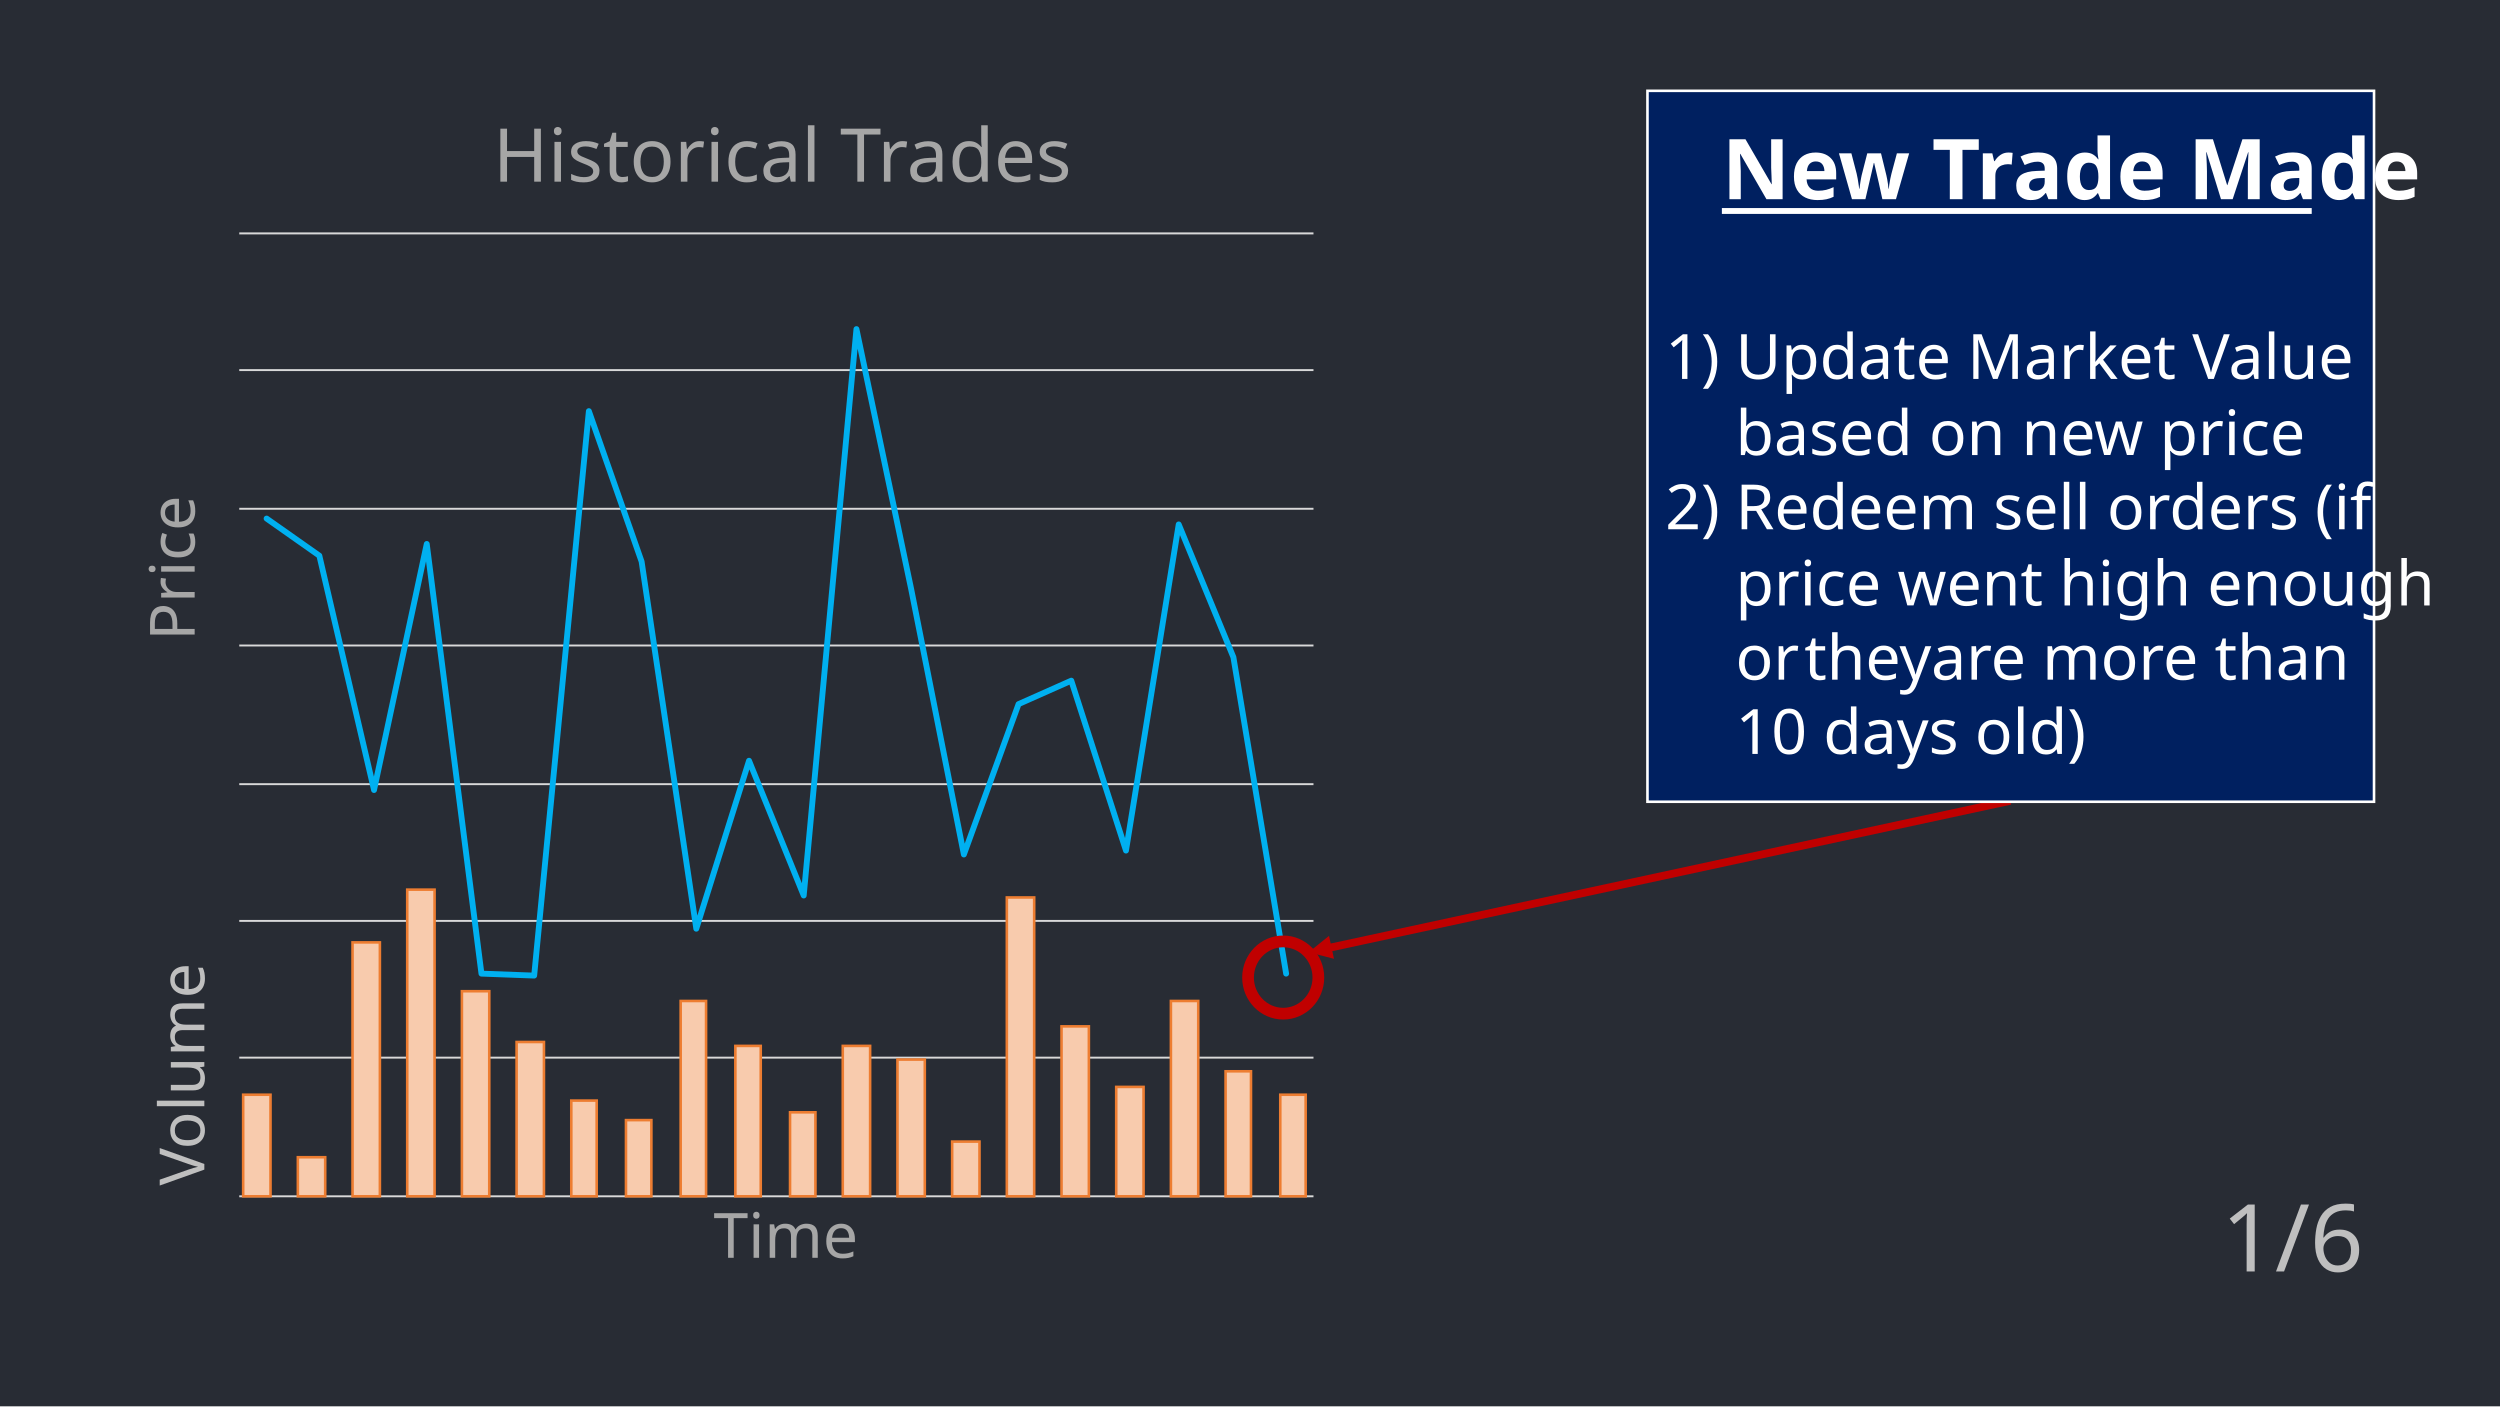
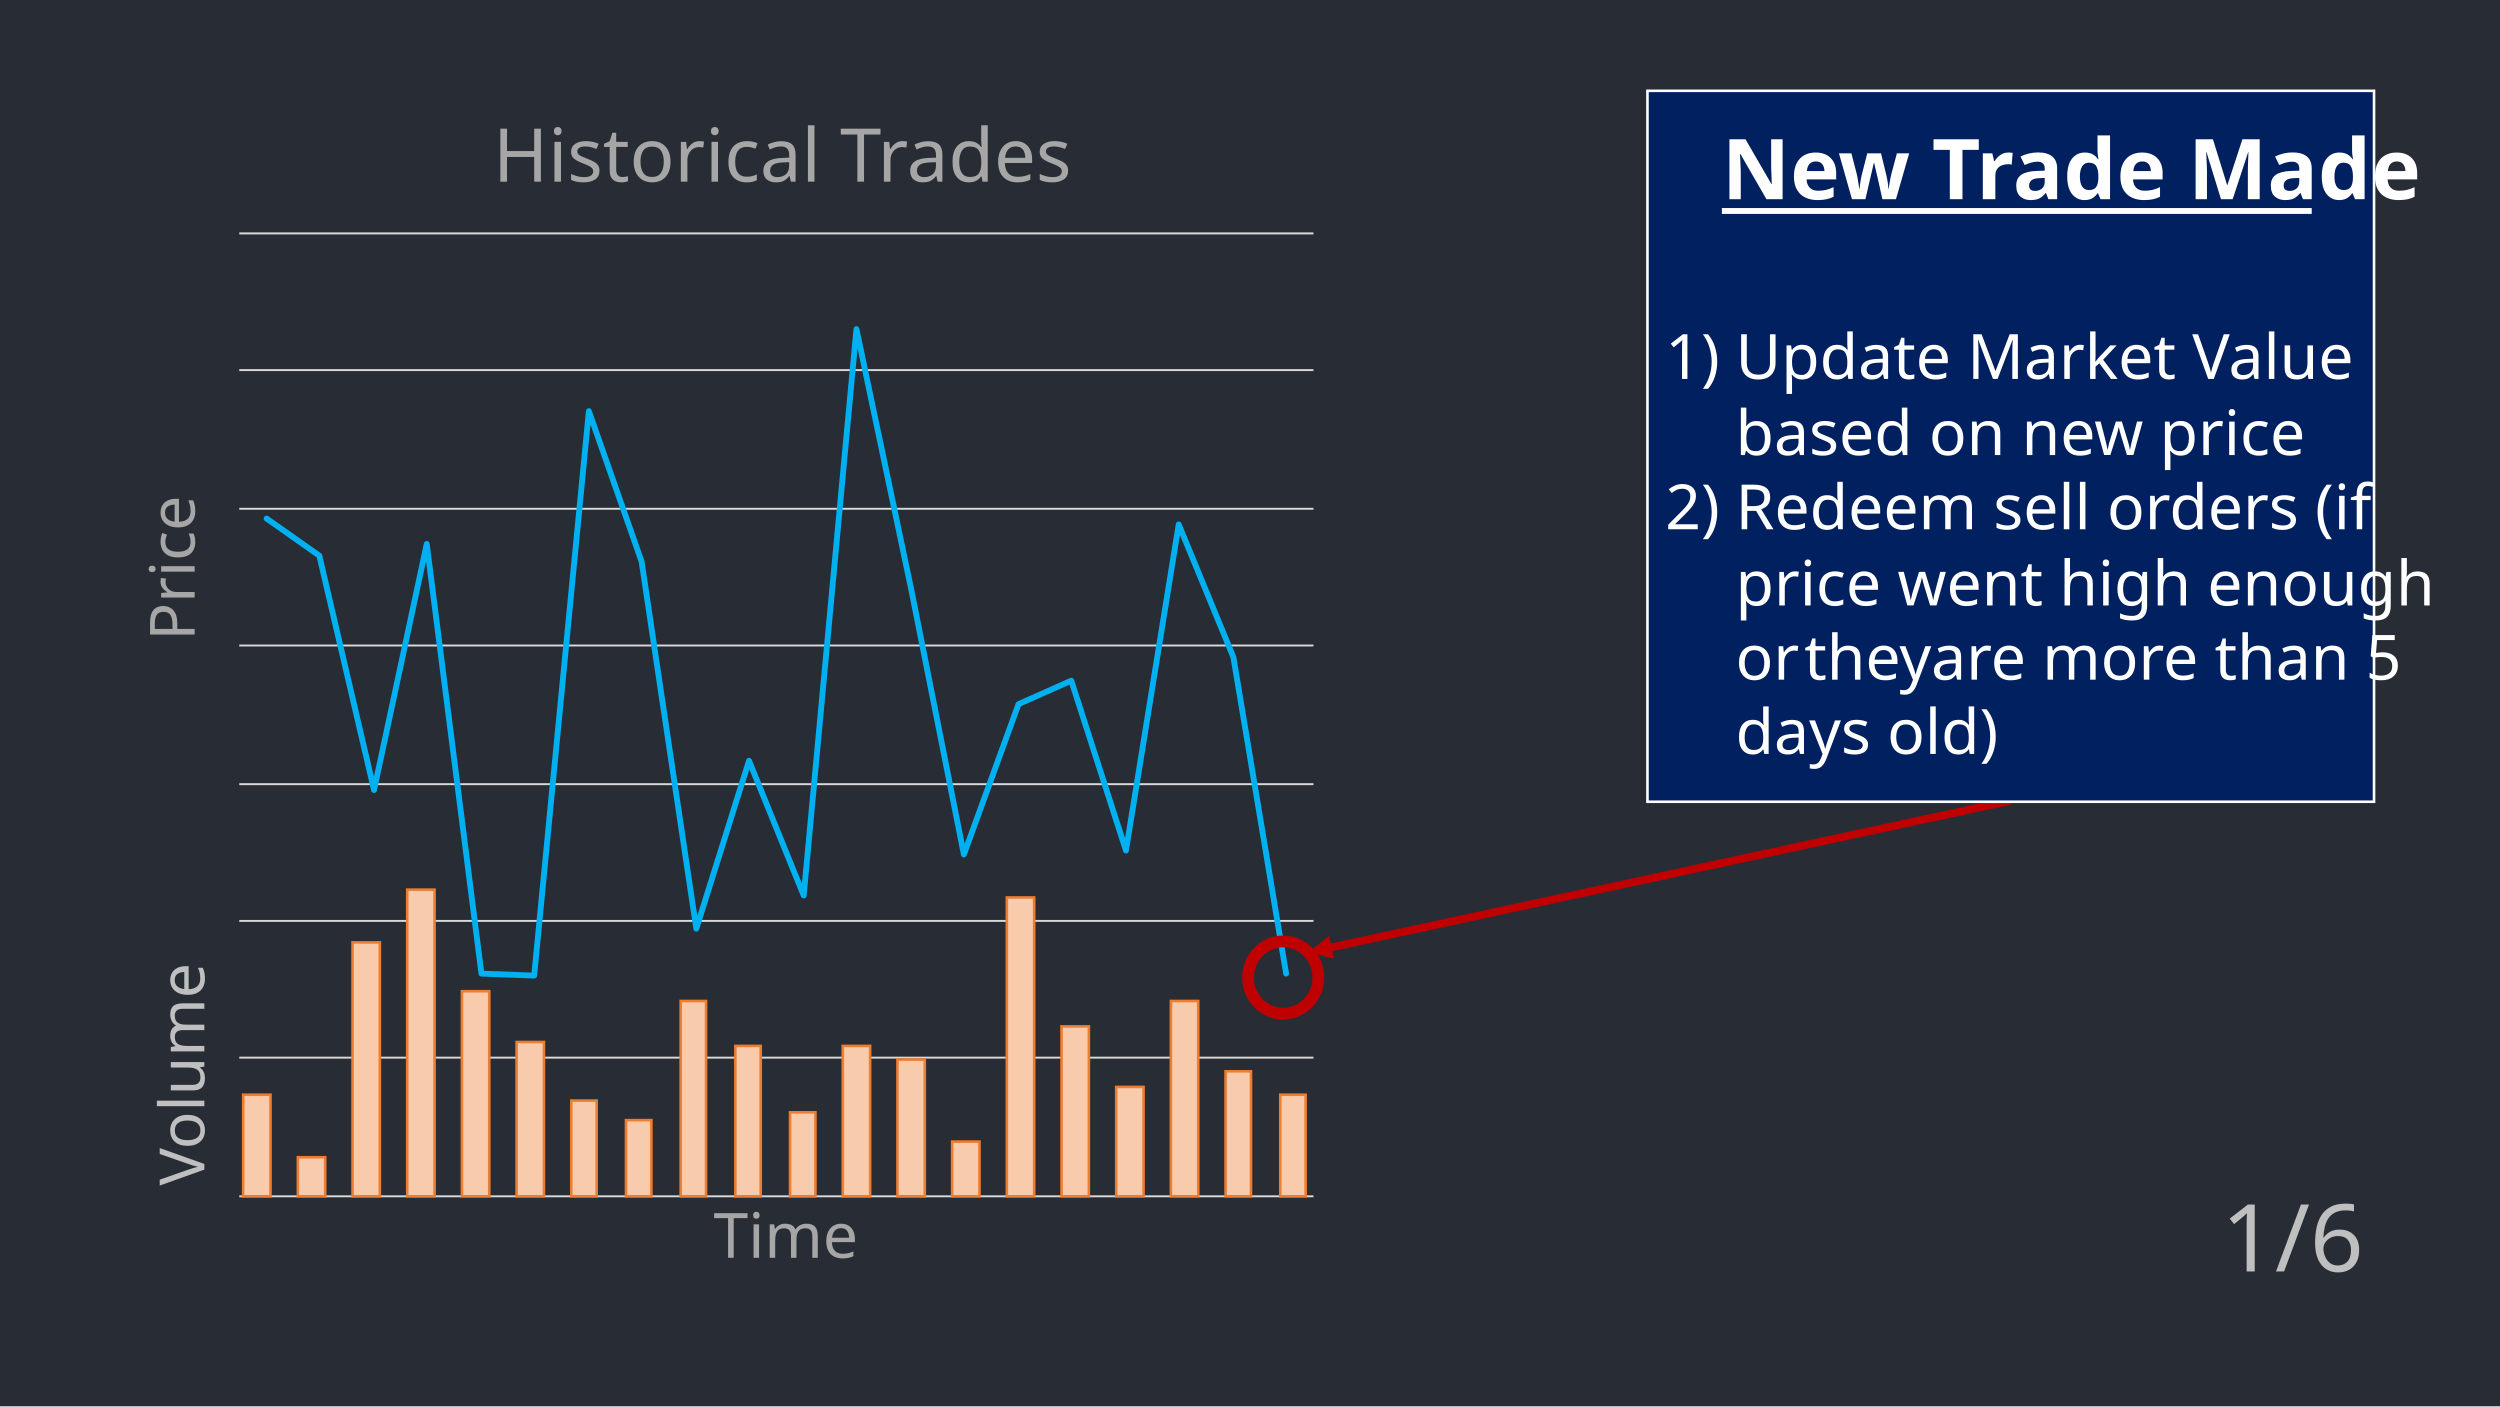
<svg xmlns="http://www.w3.org/2000/svg" width="1280" height="720" overflow="hidden">
  <g>
    <rect x="0" y="0" width="1280" height="720" fill="#282C34" />
    <g>
      <path d="M122.5 612.5 672.5 612.5M122.5 541.5 672.5 541.5M122.5 471.5 672.5 471.5M122.5 401.5 672.5 401.5M122.5 330.5 672.5 330.5M122.5 260.5 672.5 260.5M122.5 189.5 672.5 189.5M122.5 119.5 672.5 119.5" stroke="#D9D9D9" stroke-linejoin="round" stroke-miterlimit="10" fill="none" />
    </g>
    <g>
      <path d="M136.5 265.5 163.5 284.5 191.5 404.5 218.5 278.5 246.5 498.5 273.5 499.5 301.5 210.5 328.5 287.5 356.5 475.5 383.5 389.5 411.5 458.5 438.5 168.5 466.5 301.5 493.5 437.5 521.5 360.5 548.5 348.5 576.5 435.5 603.5 268.5 631.5 336.5 658.5 498.5" stroke="#00B0F0" stroke-width="3" stroke-linecap="round" stroke-linejoin="round" stroke-miterlimit="10" fill="none" />
    </g>
    <g>
      <text fill="#A6A6A6" font-family="Calibri,Calibri_MSFontService,sans-serif" font-weight="400" font-size="32" transform="matrix(6.12323e-17 -1 1 6.12323e-17 99.6668 328)">Price</text>
    </g>
    <g>
      <text fill="#A6A6A6" font-family="Calibri,Calibri_MSFontService,sans-serif" font-weight="400" font-size="32" transform="translate(365.32 644)">Time</text>
    </g>
    <g>
      <text fill="#A6A6A6" font-family="Calibri,Calibri_MSFontService,sans-serif" font-weight="400" font-size="38" transform="translate(252.49 93)">Historical Trades</text>
    </g>
    <path d="M639 500.5C639 490.283 647.059 482 657 482 666.941 482 675 490.283 675 500.5 675 510.717 666.941 519 657 519 647.059 519 639 510.717 639 500.5Z" stroke="#C00000" stroke-width="6" stroke-miterlimit="8" fill="none" fill-rule="evenodd" />
    <rect x="655.5" y="560.5" width="13" height="52" stroke="#ED7D31" stroke-width="1.333" stroke-miterlimit="8" fill="#F8CBAD" />
    <rect x="571.5" y="556.5" width="14" height="56" stroke="#ED7D31" stroke-width="1.333" stroke-miterlimit="8" fill="#F8CBAD" />
    <rect x="487.5" y="584.5" width="14" height="28" stroke="#ED7D31" stroke-width="1.333" stroke-miterlimit="8" fill="#F8CBAD" />
    <rect x="404.5" y="569.5" width="13" height="43" stroke="#ED7D31" stroke-width="1.333" stroke-miterlimit="8" fill="#F8CBAD" />
    <rect x="348.5" y="512.5" width="13" height="100" stroke="#ED7D31" stroke-width="1.333" stroke-miterlimit="8" fill="#F8CBAD" />
    <rect x="264.5" y="533.5" width="14" height="79" stroke="#ED7D31" stroke-width="1.333" stroke-miterlimit="8" fill="#F8CBAD" />
    <rect x="236.5" y="507.5" width="14" height="105" stroke="#ED7D31" stroke-width="1.333" stroke-miterlimit="8" fill="#F8CBAD" />
    <rect x="180.5" y="482.5" width="14" height="130" stroke="#ED7D31" stroke-width="1.333" stroke-miterlimit="8" fill="#F8CBAD" />
    <rect x="208.5" y="455.5" width="14" height="157" stroke="#ED7D31" stroke-width="1.333" stroke-miterlimit="8" fill="#F8CBAD" />
    <rect x="152.5" y="592.5" width="14" height="20" stroke="#ED7D31" stroke-width="1.333" stroke-miterlimit="8" fill="#F8CBAD" />
    <rect x="124.5" y="560.5" width="14" height="52" stroke="#ED7D31" stroke-width="1.333" stroke-miterlimit="8" fill="#F8CBAD" />
    <rect x="292.5" y="563.5" width="13" height="49" stroke="#ED7D31" stroke-width="1.333" stroke-miterlimit="8" fill="#F8CBAD" />
    <rect x="320.5" y="573.5" width="13" height="39" stroke="#ED7D31" stroke-width="1.333" stroke-miterlimit="8" fill="#F8CBAD" />
    <rect x="376.5" y="535.5" width="13" height="77" stroke="#ED7D31" stroke-width="1.333" stroke-miterlimit="8" fill="#F8CBAD" />
    <rect x="431.5" y="535.5" width="14" height="77" stroke="#ED7D31" stroke-width="1.333" stroke-miterlimit="8" fill="#F8CBAD" />
    <rect x="459.5" y="542.5" width="14" height="70" stroke="#ED7D31" stroke-width="1.333" stroke-miterlimit="8" fill="#F8CBAD" />
    <rect x="515.5" y="459.5" width="14" height="153" stroke="#ED7D31" stroke-width="1.333" stroke-miterlimit="8" fill="#F8CBAD" />
    <rect x="543.5" y="525.5" width="14" height="87" stroke="#ED7D31" stroke-width="1.333" stroke-miterlimit="8" fill="#F8CBAD" />
    <rect x="599.5" y="512.5" width="14" height="100" stroke="#ED7D31" stroke-width="1.333" stroke-miterlimit="8" fill="#F8CBAD" />
    <rect x="627.5" y="548.5" width="13" height="64" stroke="#ED7D31" stroke-width="1.333" stroke-miterlimit="8" fill="#F8CBAD" />
    <path d="M0.422-1.955 349.92 73.507 349.076 77.417-0.422 1.955ZM348.809 69.175 359.272 77.572 346.276 80.904Z" fill="#C00000" transform="matrix(-1 0 0 1 1029.27 410)" />
    <rect x="843.5" y="46.5" width="372" height="364" stroke="#FFFFFF" stroke-width="1.333" stroke-miterlimit="8" fill="#002060" />
    <text fill="#FFFFFF" font-family="Calibri,Calibri_MSFontService,sans-serif" font-weight="700" font-size="43" transform="translate(881.6 102)">New Trade Made</text>
    <path d="M881.6 106.523 957.1 106.523 1032.6 106.523 1108.1 106.523 1183.6 106.523 1183.6 109.523 1108.1 109.523 1032.6 109.523 957.1 109.523 881.6 109.523Z" fill="#FFFFFF" fill-rule="evenodd" />
    <text fill="#FFFFFF" font-family="Calibri,Calibri_MSFontService,sans-serif" font-weight="400" font-size="32" transform="translate(852.6 194)">1)</text>
    <text fill="#FFFFFF" font-family="Calibri,Calibri_MSFontService,sans-serif" font-weight="400" font-size="32" transform="translate(888.6 194)">Update Market Value</text>
    <text fill="#FFFFFF" font-family="Calibri,Calibri_MSFontService,sans-serif" font-weight="400" font-size="32" transform="translate(888.6 233)">based on new price</text>
    <text fill="#FFFFFF" font-family="Calibri,Calibri_MSFontService,sans-serif" font-weight="400" font-size="32" transform="translate(852.6 271)">2)</text>
    <text fill="#FFFFFF" font-family="Calibri,Calibri_MSFontService,sans-serif" font-weight="400" font-size="32" transform="translate(888.6 271)">Redeem sell orders (if</text>
    <text fill="#FFFFFF" font-family="Calibri,Calibri_MSFontService,sans-serif" font-weight="400" font-size="32" transform="translate(888.6 310)">price went high enough</text>
    <text fill="#FFFFFF" font-family="Calibri,Calibri_MSFontService,sans-serif" font-weight="400" font-size="32" transform="translate(888.6 348)">or</text>
    <text fill="#FFFFFF" font-family="Calibri,Calibri_MSFontService,sans-serif" font-weight="400" font-size="32" transform="translate(923.767 348)">they</text>
-     <text fill="#FFFFFF" font-family="Calibri,Calibri_MSFontService,sans-serif" font-weight="400" font-size="32" transform="translate(988.733 348)">are more than</text>
-     <text fill="#FFFFFF" font-family="Calibri,Calibri_MSFontService,sans-serif" font-weight="400" font-size="32" transform="translate(888.6 386)">10 days old)</text>
+     <text fill="#FFFFFF" font-family="Calibri,Calibri_MSFontService,sans-serif" font-weight="400" font-size="32" transform="translate(988.733 348)">are more than 5</text>
+     <text fill="#FFFFFF" font-family="Calibri,Calibri_MSFontService,sans-serif" font-weight="400" font-size="32" transform="translate(888.6 386)">days old)</text>
    <text fill="#BFBFBF" font-family="Calibri,Calibri_MSFontService,sans-serif" font-weight="400" font-size="32" transform="matrix(6.12323e-17 -1 1 6.12323e-17 104.62 607)">Volume</text>
    <text fill="#BFBFBF" font-family="Calibri,Calibri_MSFontService,sans-serif" font-weight="400" font-size="48" transform="translate(1137.37 651)">1/6</text>
  </g>
</svg>
